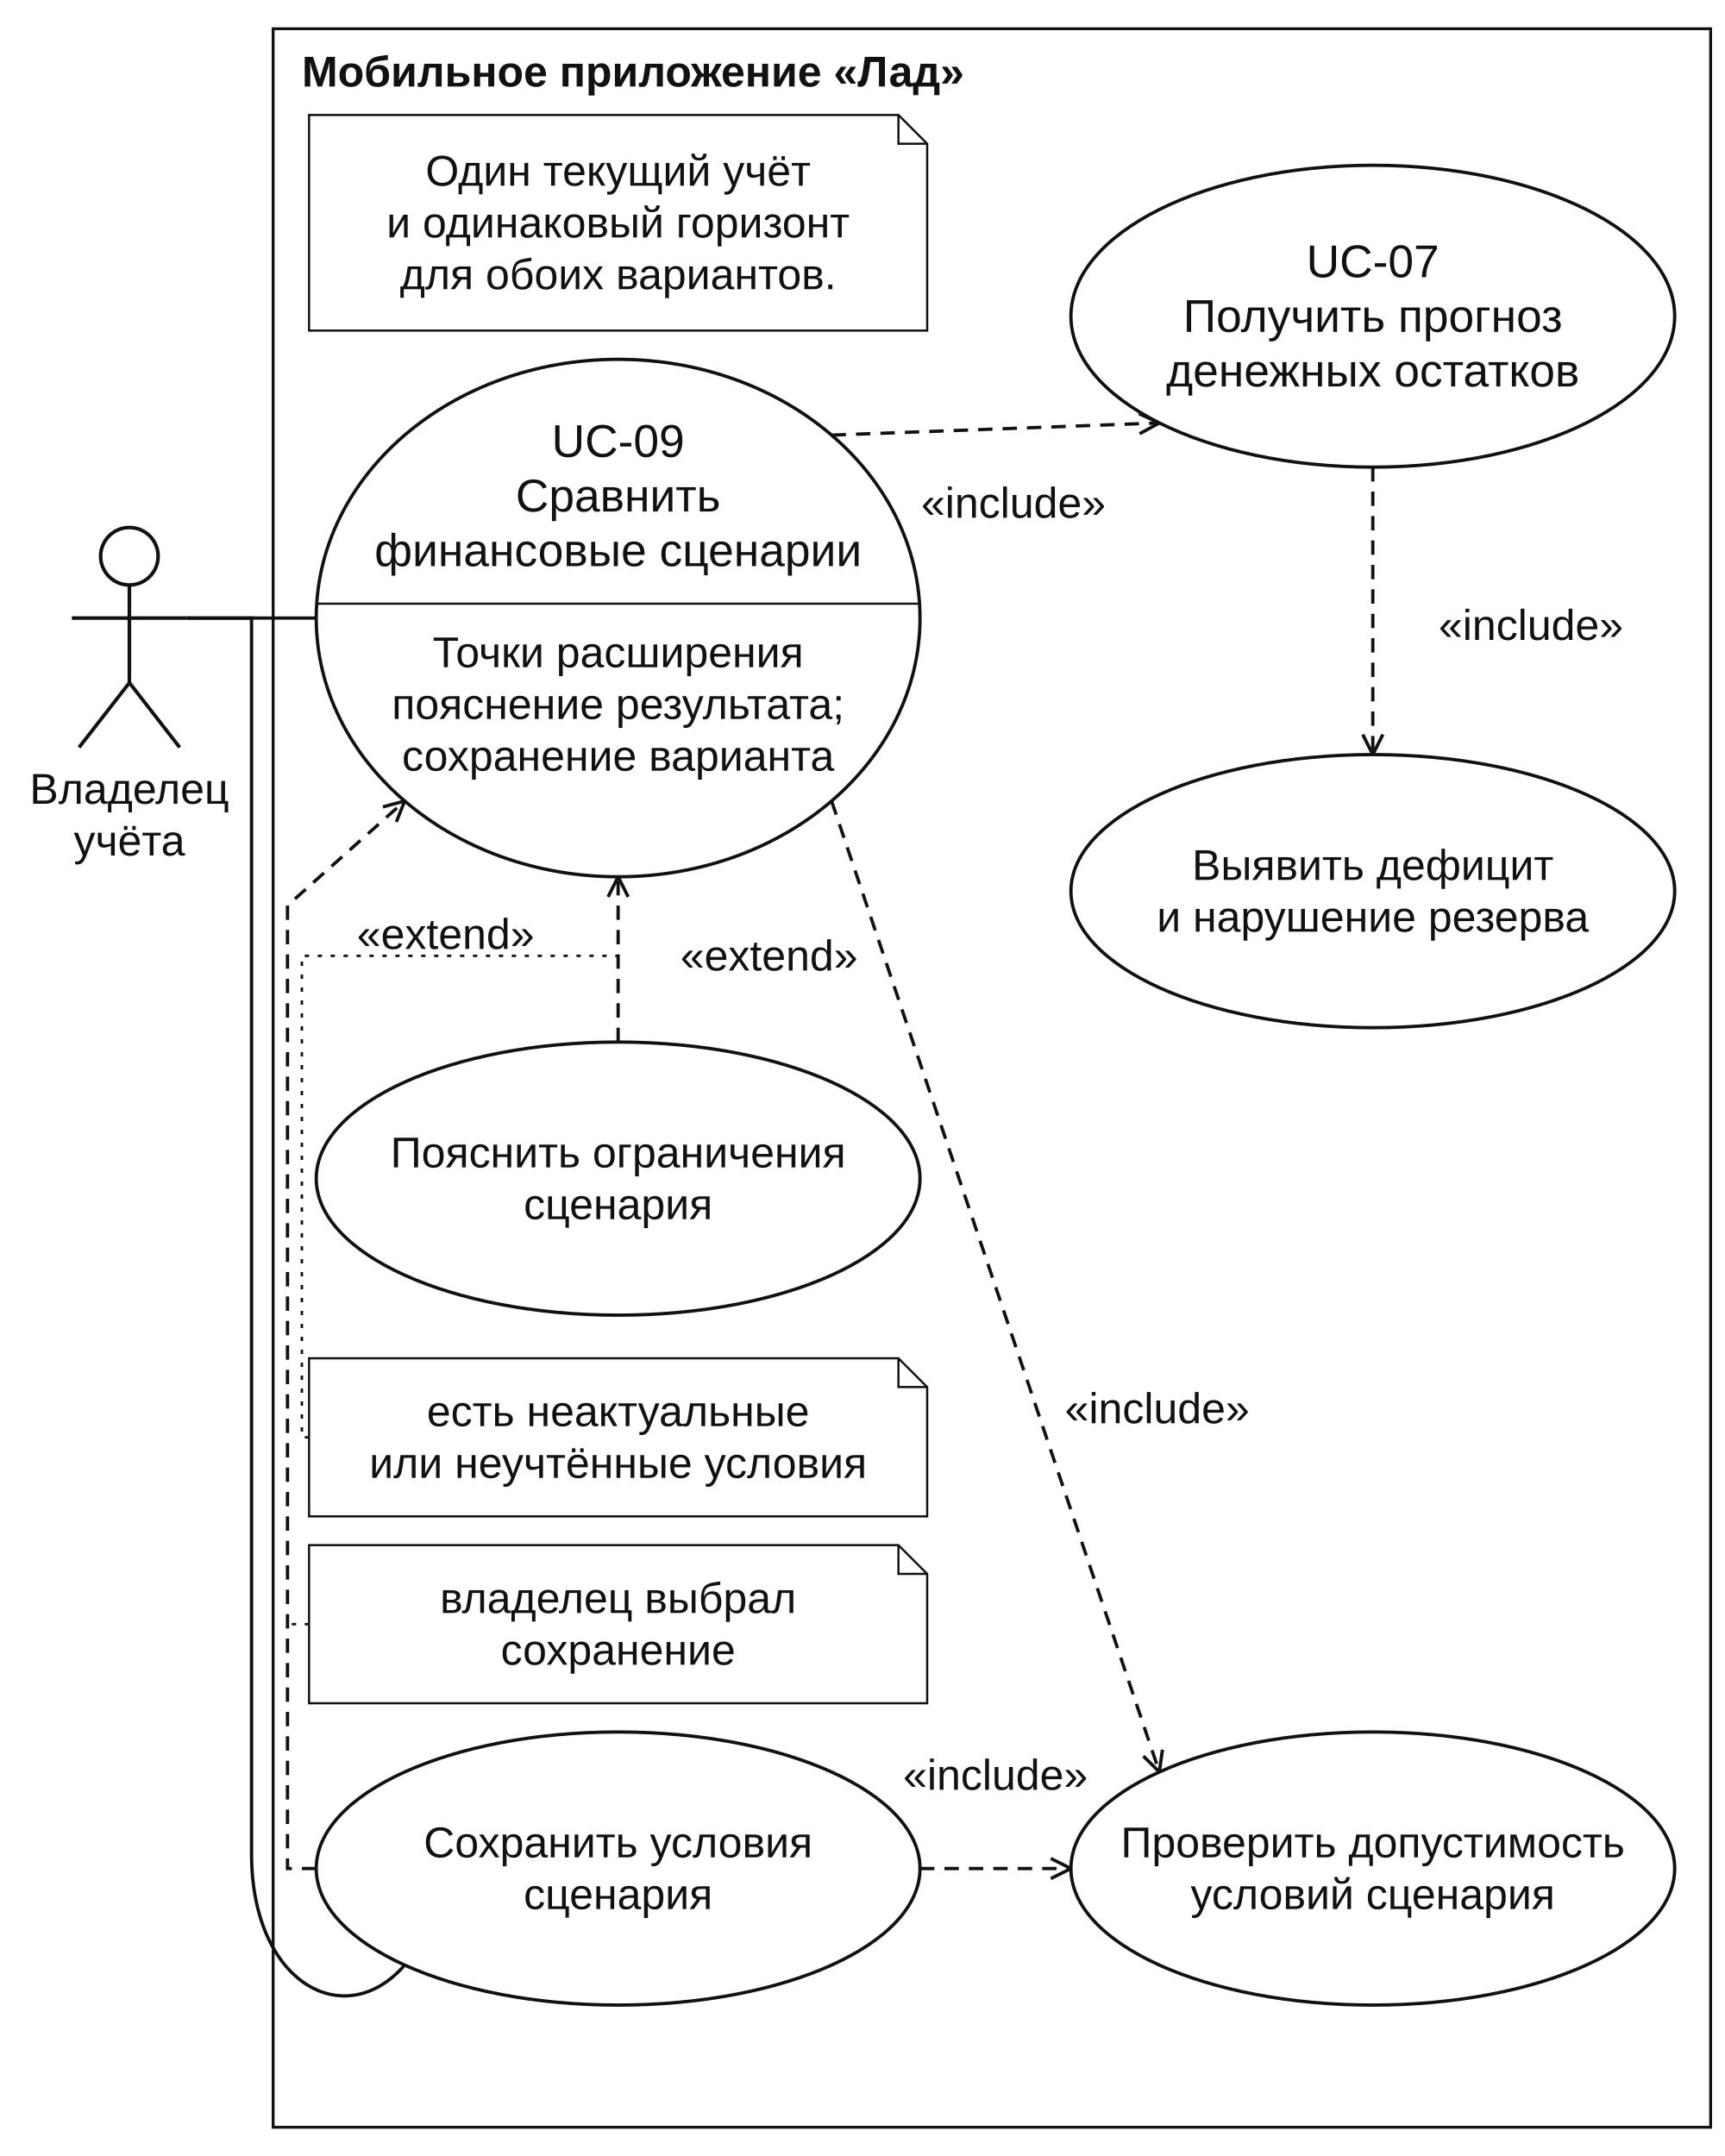
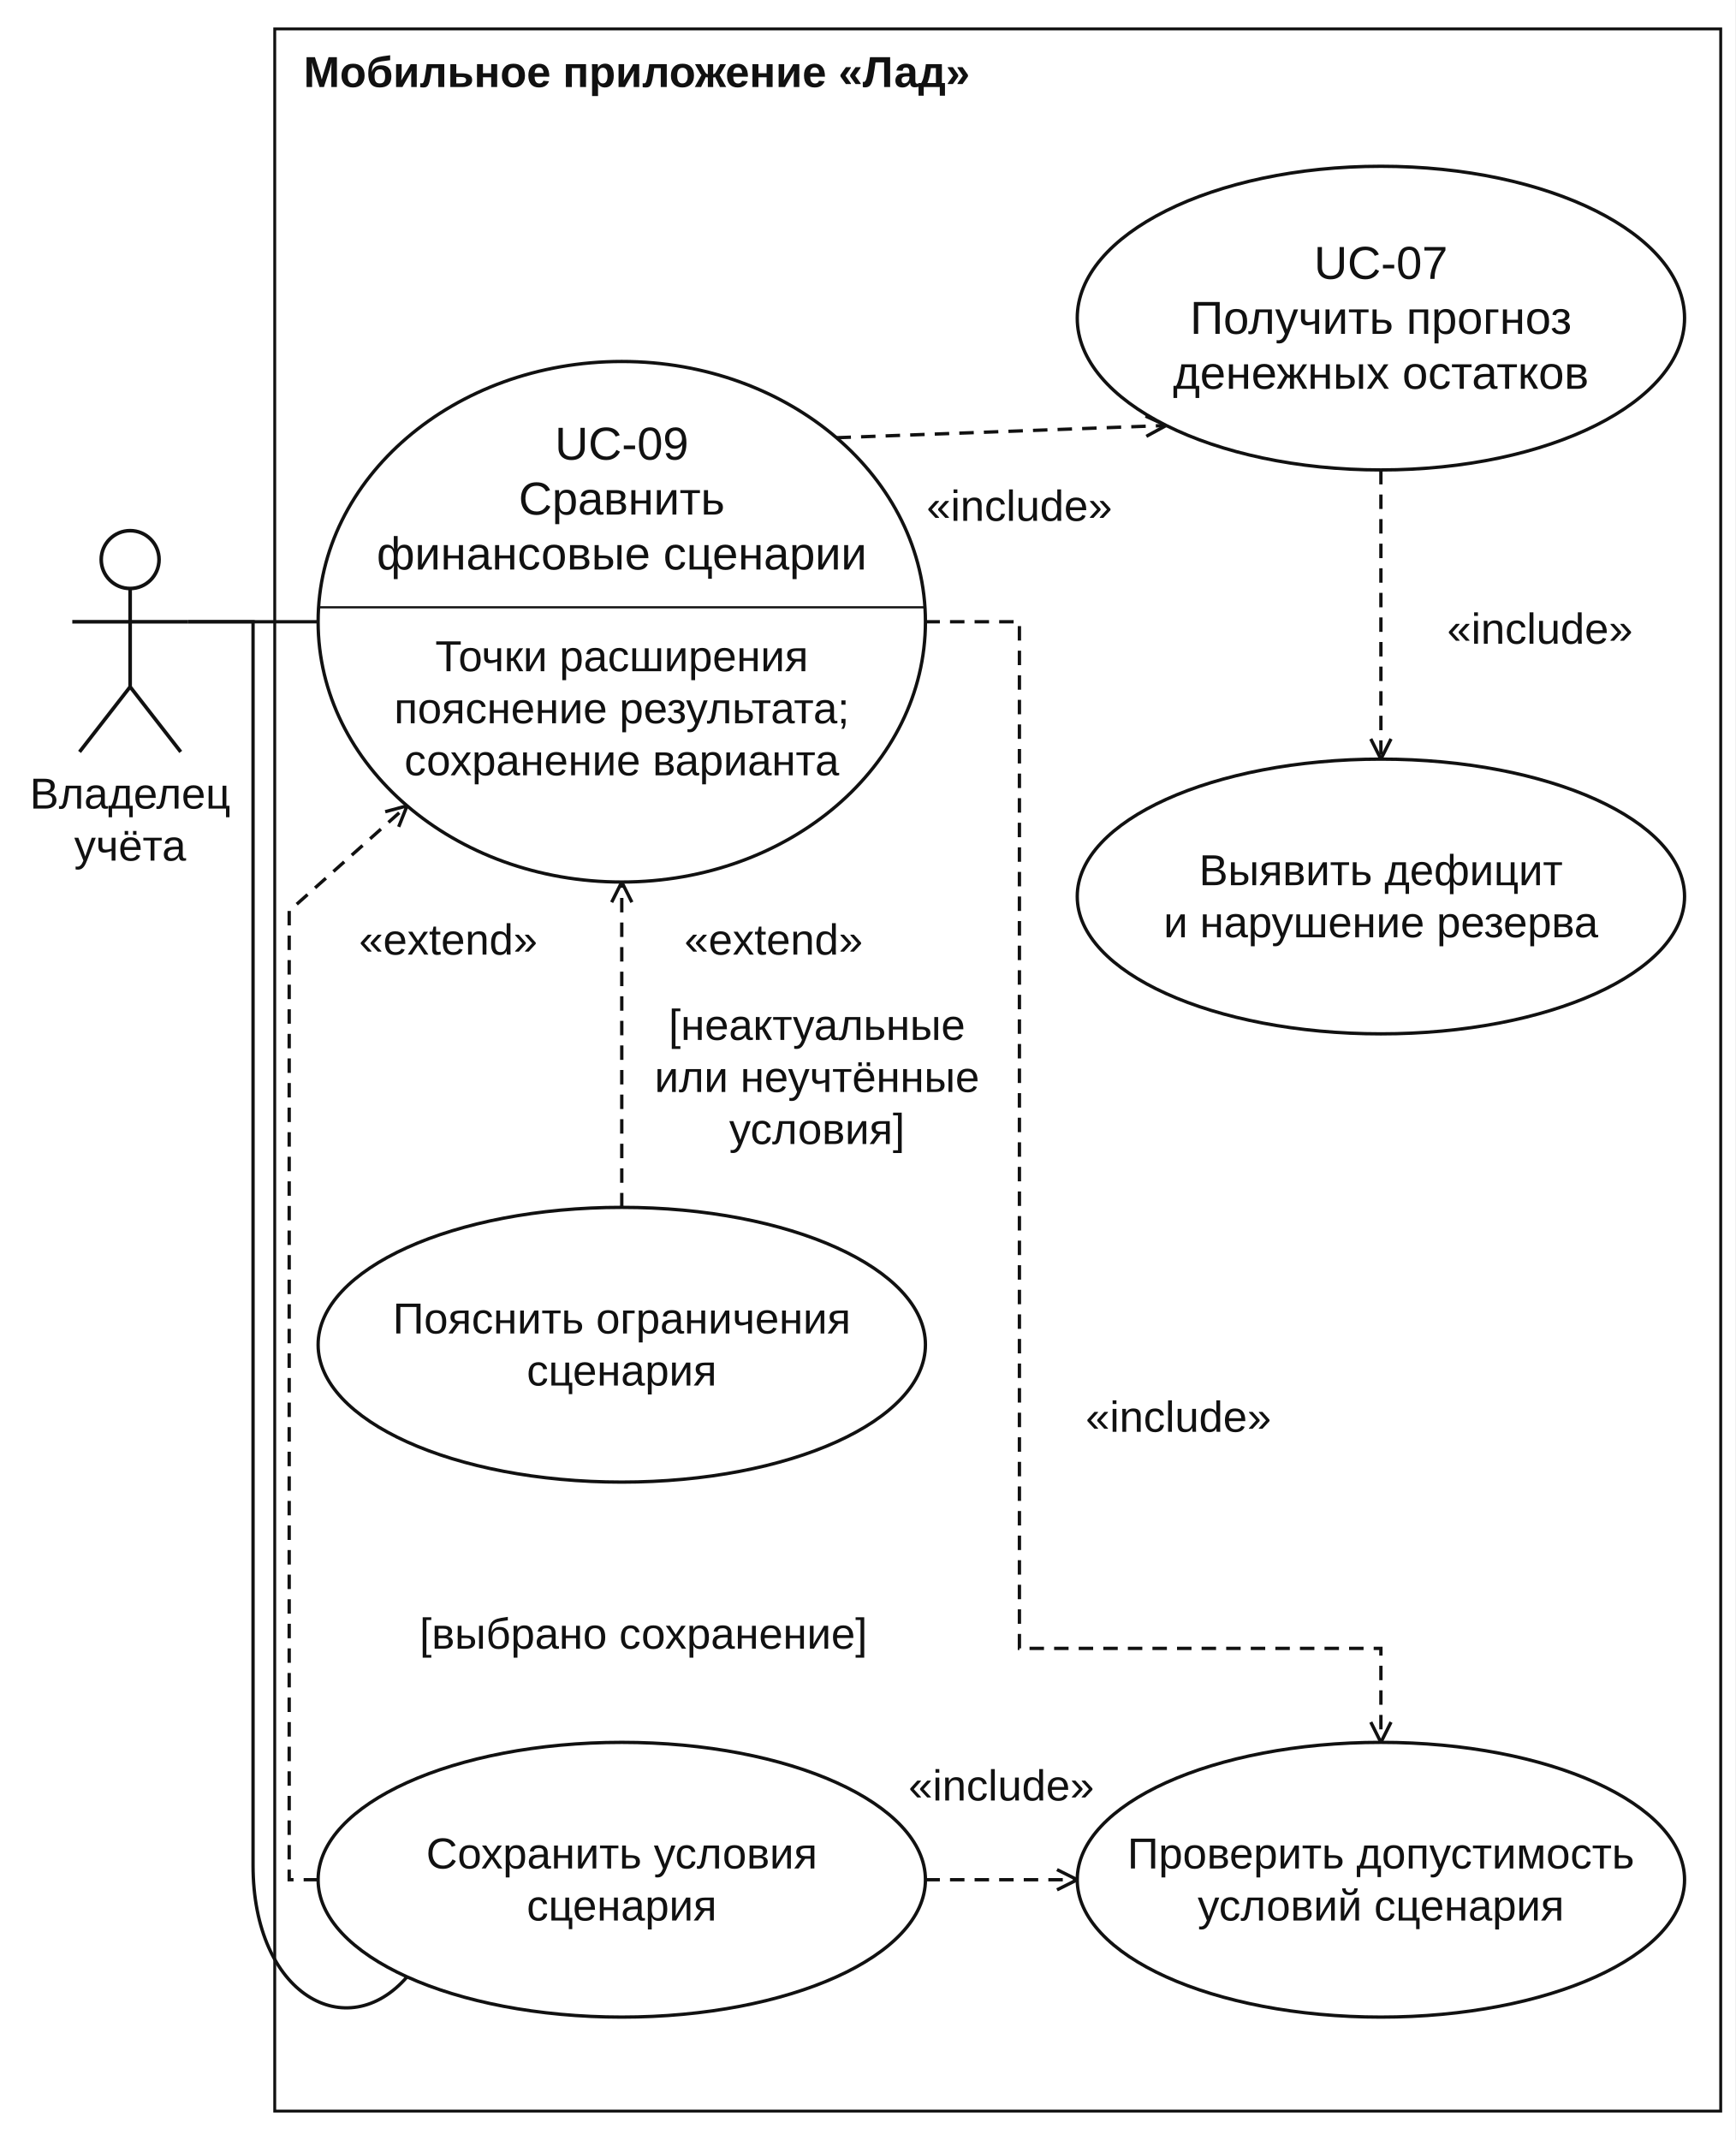
- <svg xmlns="http://www.w3.org/2000/svg" width="1200" height="1500" viewBox="0 0 1200 1500">
-   <rect width="1200" height="1500" fill="white" />
+ <svg xmlns="http://www.w3.org/2000/svg" width="1200" height="1480" viewBox="0 0 1200 1480">
+   <rect width="1200" height="1480" fill="white" />
  <defs>
    <marker id="open-arrow" markerWidth="18" markerHeight="16" refX="16" refY="8" orient="auto" markerUnits="userSpaceOnUse">
      <path d="M 2 1 L 16 8 L 2 15" fill="none" stroke="#111" stroke-width="2.3" />
    </marker>
    <marker id="generalization-arrow" markerWidth="23" markerHeight="22" refX="21" refY="11" orient="auto" markerUnits="userSpaceOnUse">
      <path d="M 1 1 L 21 11 L 1 21 Z" fill="white" stroke="#111" stroke-width="2.3" />
    </marker>
  </defs>
  <g font-family="Arial, sans-serif" fill="#111">
-     <rect data-role="system-boundary" x="190" y="20" width="1000" height="1460" fill="white" stroke="#111" stroke-width="2" />
+     <rect data-role="system-boundary" x="190" y="20" width="1000" height="1440" fill="white" stroke="#111" stroke-width="2" />
    <text x="210" y="60.2" font-size="30" text-anchor="start" font-weight="bold">Мобильное приложение «Лад»</text>
    <path data-from="Owner" data-to="U9" data-relation="association" d="M 130 430 H 220" fill="none" stroke="#111" stroke-width="2.3" />
    <path data-from="Owner" data-to="H17" data-relation="association" d="M 130 430 H 175 V 1290 C 175 1380, 240 1415, 281.51 1367.18" fill="none" stroke="#111" stroke-width="2.3" />
    <path data-from="U9" data-to="U7" data-relation="include" d="M 578.49 302.72 L 806.51 294.25" fill="none" stroke="#111" stroke-width="2.3" stroke-dasharray="10 7" marker-end="url(#open-arrow)" />
    <path data-from="U7" data-to="H11" data-relation="include" d="M 955 325 V 525" fill="none" stroke="#111" stroke-width="2.3" stroke-dasharray="10 7" marker-end="url(#open-arrow)" />
-     <path data-from="U9" data-to="H15" data-relation="include" d="M 578.49 557.28 L 806.51 1232.82" fill="none" stroke="#111" stroke-width="2.3" stroke-dasharray="10 7" marker-end="url(#open-arrow)" />
+     <path data-from="U9" data-to="H15" data-relation="include" d="M 640 430 H 705 V 1140 H 955 V 1205" fill="none" stroke="#111" stroke-width="2.3" stroke-dasharray="10 7" marker-end="url(#open-arrow)" />
    <path data-from="H17" data-to="U9" data-relation="extend" d="M 220 1300 H 200 V 630 L 281.51 557.28" fill="none" stroke="#111" stroke-width="2.3" stroke-dasharray="10 7" marker-end="url(#open-arrow)" />
    <path data-from="H17" data-to="H15" data-relation="include" d="M 640 1300 H 745" fill="none" stroke="#111" stroke-width="2.3" stroke-dasharray="10 7" marker-end="url(#open-arrow)" />
-     <path data-from="H16" data-to="U9" data-relation="extend" d="M 430 725 V 610" fill="none" stroke="#111" stroke-width="2.3" stroke-dasharray="10 7" marker-end="url(#open-arrow)" />
-     <path data-role="note-connector" data-note="C1" d="M 215 1000 H 210 V 665 H 430" fill="none" stroke="#111" stroke-width="1.7" stroke-dasharray="3 6" />
-     <path data-role="note-connector" data-note="C2" d="M 215 1130 H 200" fill="none" stroke="#111" stroke-width="1.7" stroke-dasharray="3 6" />
+     <path data-from="H16" data-to="U9" data-relation="extend" d="M 430 835 V 610" fill="none" stroke="#111" stroke-width="2.3" stroke-dasharray="10 7" marker-end="url(#open-arrow)" />
    <g id="U9" data-id="U9" data-role="usecase" data-primary="true" data-title="UC-09 Сравнить финансовые сценарии">
      <ellipse cx="430" cy="430" rx="210" ry="180" fill="white" stroke="#111" stroke-width="2.3" />
      <text x="430" y="317.88" font-size="32" text-anchor="middle">UC-09</text>
      <text x="430" y="355.88" font-size="32" text-anchor="middle">Сравнить</text>
      <text x="430" y="393.88" font-size="32" text-anchor="middle">финансовые сценарии</text>
    </g>
    <g data-role="extension-point" data-owner="U9" data-name="пояснение результата; сохранение варианта">
      <path d="M 220.324 420 H 639.676" fill="none" stroke="#111" stroke-width="1.5" />
      <text x="430" y="464.2" font-size="30" text-anchor="middle">Точки расширения</text>
      <text x="430" y="500.2" font-size="30" text-anchor="middle">пояснение результата;</text>
      <text x="430" y="536.2" font-size="30" text-anchor="middle">сохранение варианта</text>
    </g>
    <g id="U7" data-id="U7" data-role="usecase" data-primary="true" data-title="UC-07 Получить прогноз денежных остатков">
      <ellipse cx="955" cy="220" rx="210" ry="105" fill="white" stroke="#111" stroke-width="2.3" />
      <text x="955" y="192.88" font-size="32" text-anchor="middle">UC-07</text>
      <text x="955" y="230.88" font-size="32" text-anchor="middle">Получить прогноз</text>
      <text x="955" y="268.88" font-size="32" text-anchor="middle">денежных остатков</text>
    </g>
    <g id="H11" data-id="H11" data-role="usecase" data-primary="false" data-title="Выявить дефицит и нарушение резерва">
      <ellipse cx="955" cy="620" rx="210" ry="95" fill="white" stroke="#111" stroke-width="2.3" />
      <text x="955" y="612.2" font-size="30" text-anchor="middle">Выявить дефицит</text>
      <text x="955" y="648.2" font-size="30" text-anchor="middle">и нарушение резерва</text>
    </g>
    <g id="H16" data-id="H16" data-role="usecase" data-primary="false" data-title="Пояснить ограничения сценария">
-       <ellipse cx="430" cy="820" rx="210" ry="95" fill="white" stroke="#111" stroke-width="2.3" />
-       <text x="430" y="812.2" font-size="30" text-anchor="middle">Пояснить ограничения</text>
-       <text x="430" y="848.2" font-size="30" text-anchor="middle">сценария</text>
+       <ellipse cx="430" cy="930" rx="210" ry="95" fill="white" stroke="#111" stroke-width="2.3" />
+       <text x="430" y="922.2" font-size="30" text-anchor="middle">Пояснить ограничения</text>
+       <text x="430" y="958.2" font-size="30" text-anchor="middle">сценария</text>
    </g>
    <g id="H17" data-id="H17" data-role="usecase" data-primary="false" data-title="Сохранить условия сценария">
      <ellipse cx="430" cy="1300" rx="210" ry="95" fill="white" stroke="#111" stroke-width="2.3" />
      <text x="430" y="1292.2" font-size="30" text-anchor="middle">Сохранить условия</text>
      <text x="430" y="1328.2" font-size="30" text-anchor="middle">сценария</text>
    </g>
    <g id="H15" data-id="H15" data-role="usecase" data-primary="false" data-title="Проверить допустимость условий сценария">
      <ellipse cx="955" cy="1300" rx="210" ry="95" fill="white" stroke="#111" stroke-width="2.3" />
      <text x="955" y="1292.2" font-size="30" text-anchor="middle">Проверить допустимость</text>
      <text x="955" y="1328.2" font-size="30" text-anchor="middle">условий сценария</text>
    </g>
    <g data-role="relation-label" data-from="U9" data-to="U7">
      <text x="705" y="360.2" font-size="30" text-anchor="middle">«include»</text>
    </g>
    <g data-role="relation-label" data-from="U7" data-to="H11">
      <text x="1065" y="445.2" font-size="30" text-anchor="middle">«include»</text>
    </g>
    <g data-role="relation-label" data-from="U9" data-to="H15">
-       <text x="805" y="990.2" font-size="30" text-anchor="middle">«include»</text>
+       <text x="815" y="990.2" font-size="30" text-anchor="middle">«include»</text>
    </g>
    <g data-role="relation-label" data-from="H17" data-to="U9">
      <text x="310" y="660.2" font-size="30" text-anchor="middle">«extend»</text>
    </g>
    <g data-role="relation-label" data-from="H17" data-to="H15">
      <text x="692.5" y="1245.2" font-size="30" text-anchor="middle">«include»</text>
    </g>
    <g data-role="relation-label" data-from="H16" data-to="U9">
-       <text x="535" y="675.2" font-size="30" text-anchor="middle">«extend»</text>
+       <text x="535" y="660.2" font-size="30" text-anchor="middle">«extend»</text>
    </g>
-     <g id="C1" data-role="condition-note" data-from="H16" data-to="U9">
-       <path d="M 215 945 H 625 L 645 965 V 1055 H 215 Z M 625 945 V 965 H 645" fill="white" stroke="#111" stroke-width="1.5" />
-       <text x="430" y="992.2" font-size="30" text-anchor="middle">есть неактуальные</text>
-       <text x="430" y="1028.2" font-size="30" text-anchor="middle">или неучтённые условия</text>
+     <g data-role="condition-label" data-from="H17" data-to="U9">
+       <text x="445" y="1140.2" font-size="30" text-anchor="middle">[выбрано сохранение]</text>
    </g>
-     <g id="C2" data-role="condition-note" data-from="H17" data-to="U9">
-       <path d="M 215 1075 H 625 L 645 1095 V 1185 H 215 Z M 625 1075 V 1095 H 645" fill="white" stroke="#111" stroke-width="1.5" />
-       <text x="430" y="1122.2" font-size="30" text-anchor="middle">владелец выбрал</text>
-       <text x="430" y="1158.2" font-size="30" text-anchor="middle">сохранение</text>
-     </g>
-     <g id="N1" data-role="note">
-       <path d="M 215 80 H 625 L 645 100 V 230 H 215 Z M 625 80 V 100 H 645" fill="white" stroke="#111" stroke-width="1.5" />
-       <text x="430" y="129.2" font-size="30" text-anchor="middle">Один текущий учёт</text>
-       <text x="430" y="165.2" font-size="30" text-anchor="middle">и одинаковый горизонт</text>
-       <text x="430" y="201.2" font-size="30" text-anchor="middle">для обоих вариантов.</text>
+     <g data-role="condition-label" data-from="H16" data-to="U9">
+       <text x="565" y="719.2" font-size="30" text-anchor="middle">[неактуальные</text>
+       <text x="565" y="755.2" font-size="30" text-anchor="middle">или неучтённые</text>
+       <text x="565" y="791.2" font-size="30" text-anchor="middle">условия]</text>
    </g>
    <g id="Owner" data-role="actor">
      <g fill="none" stroke="#111" stroke-width="2.5">
        <circle cx="90" cy="387" r="20" />
        <path d="M 90 407 V 475 M 50 430 H 130 M 90 475 L 55 520 M 90 475 L 125 520" />
      </g>
      <text x="90" y="559.2" font-size="30" text-anchor="middle">Владелец</text>
      <text x="90" y="595.2" font-size="30" text-anchor="middle">учёта</text>
    </g>
  </g>
</svg>
